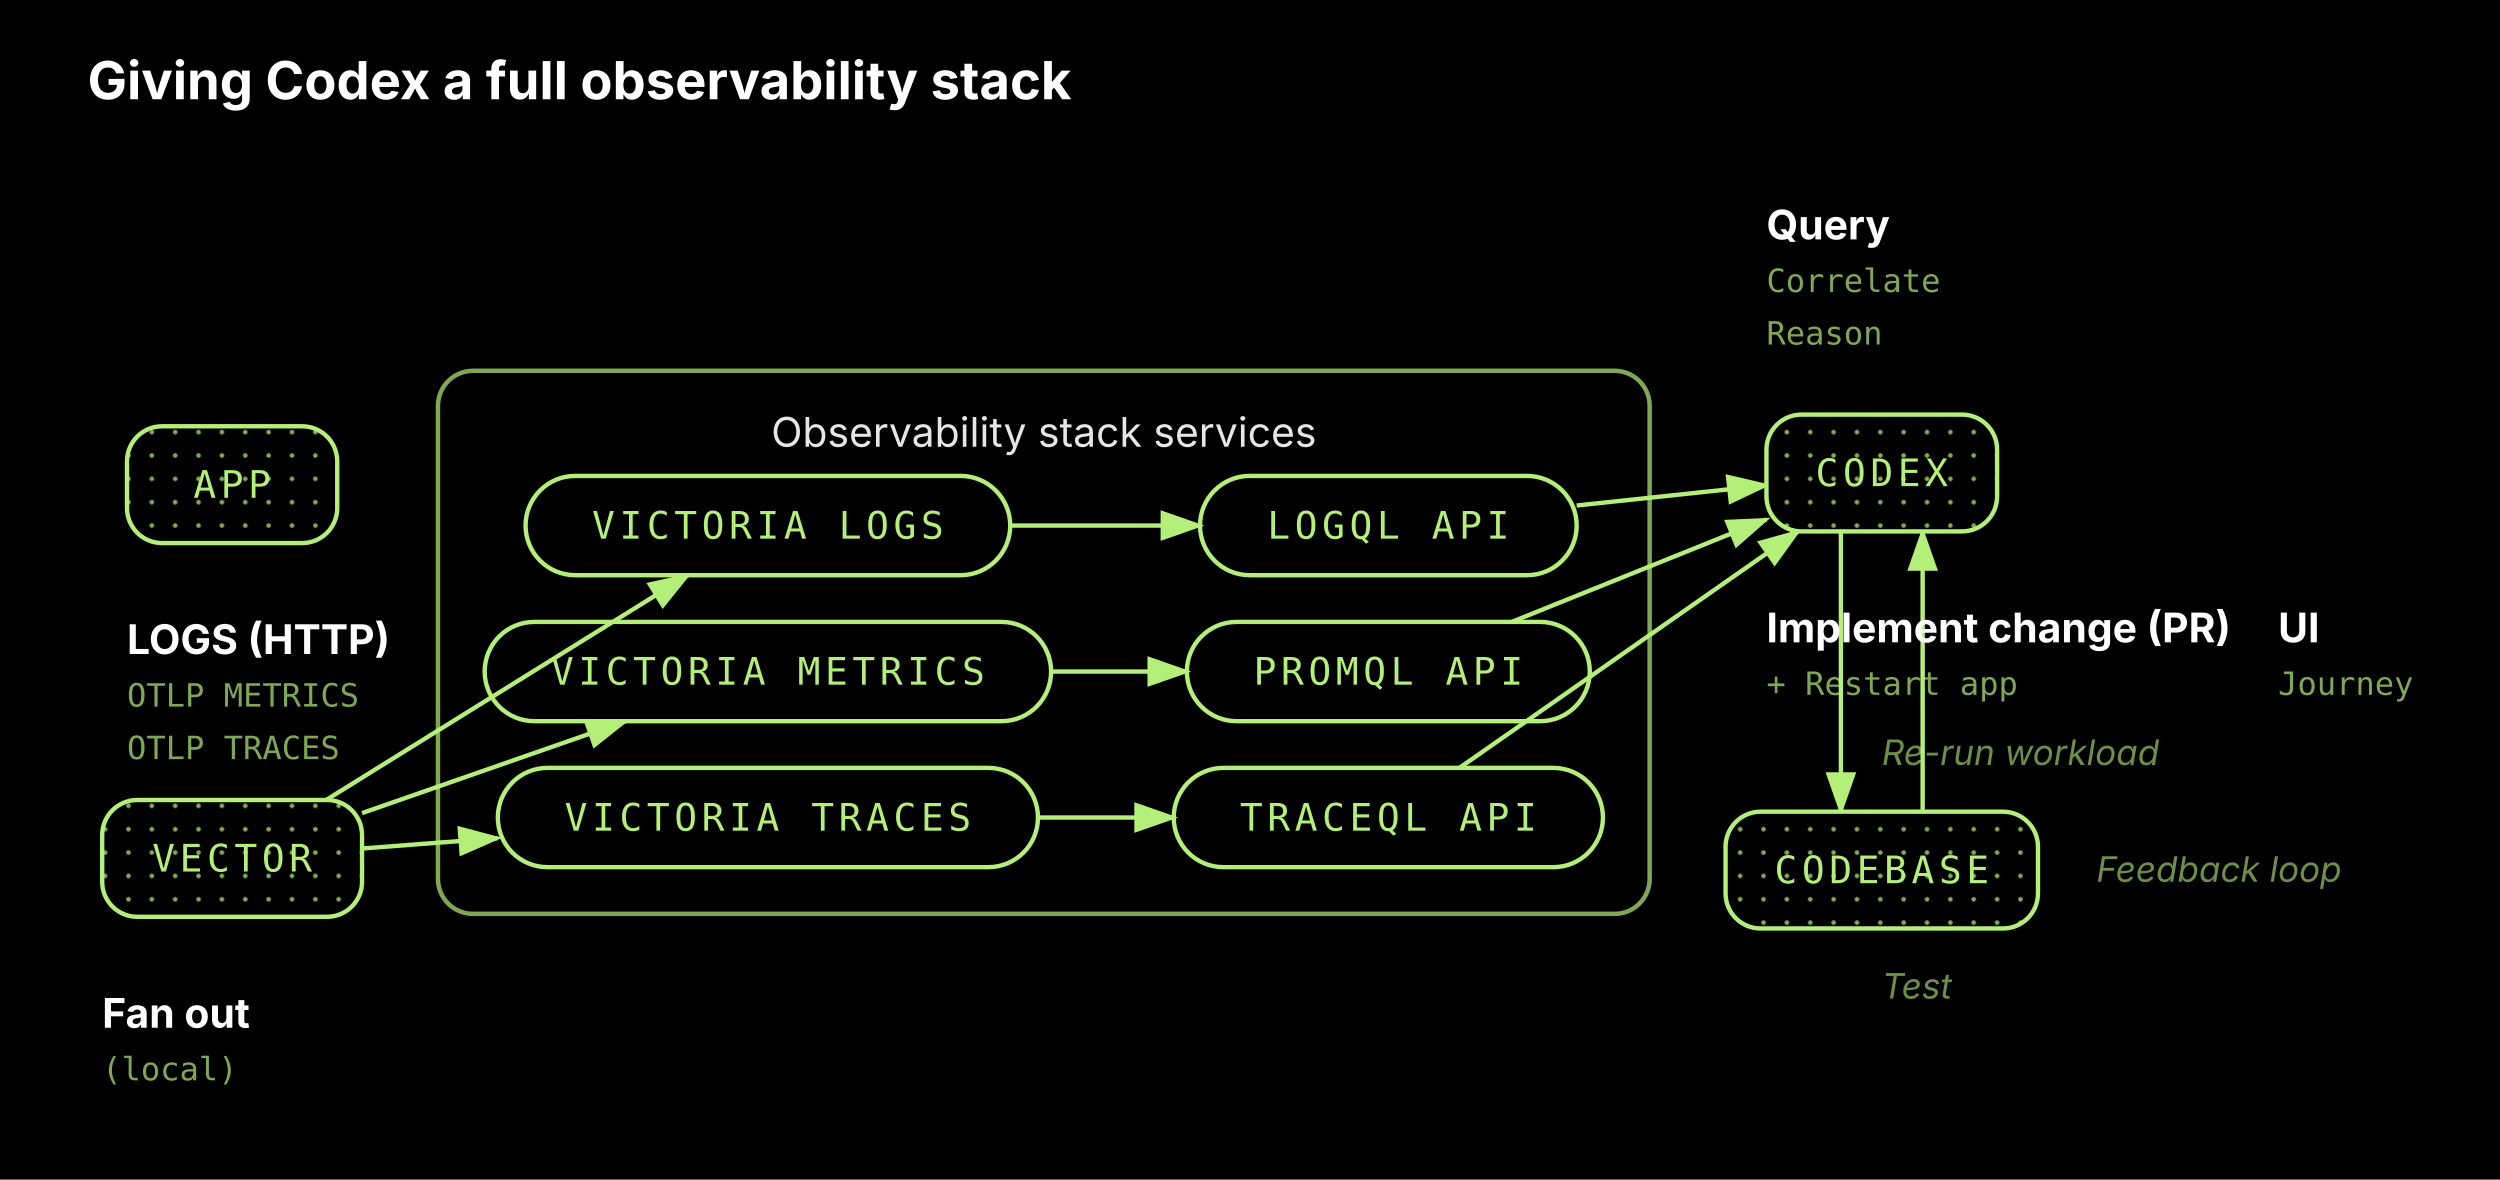
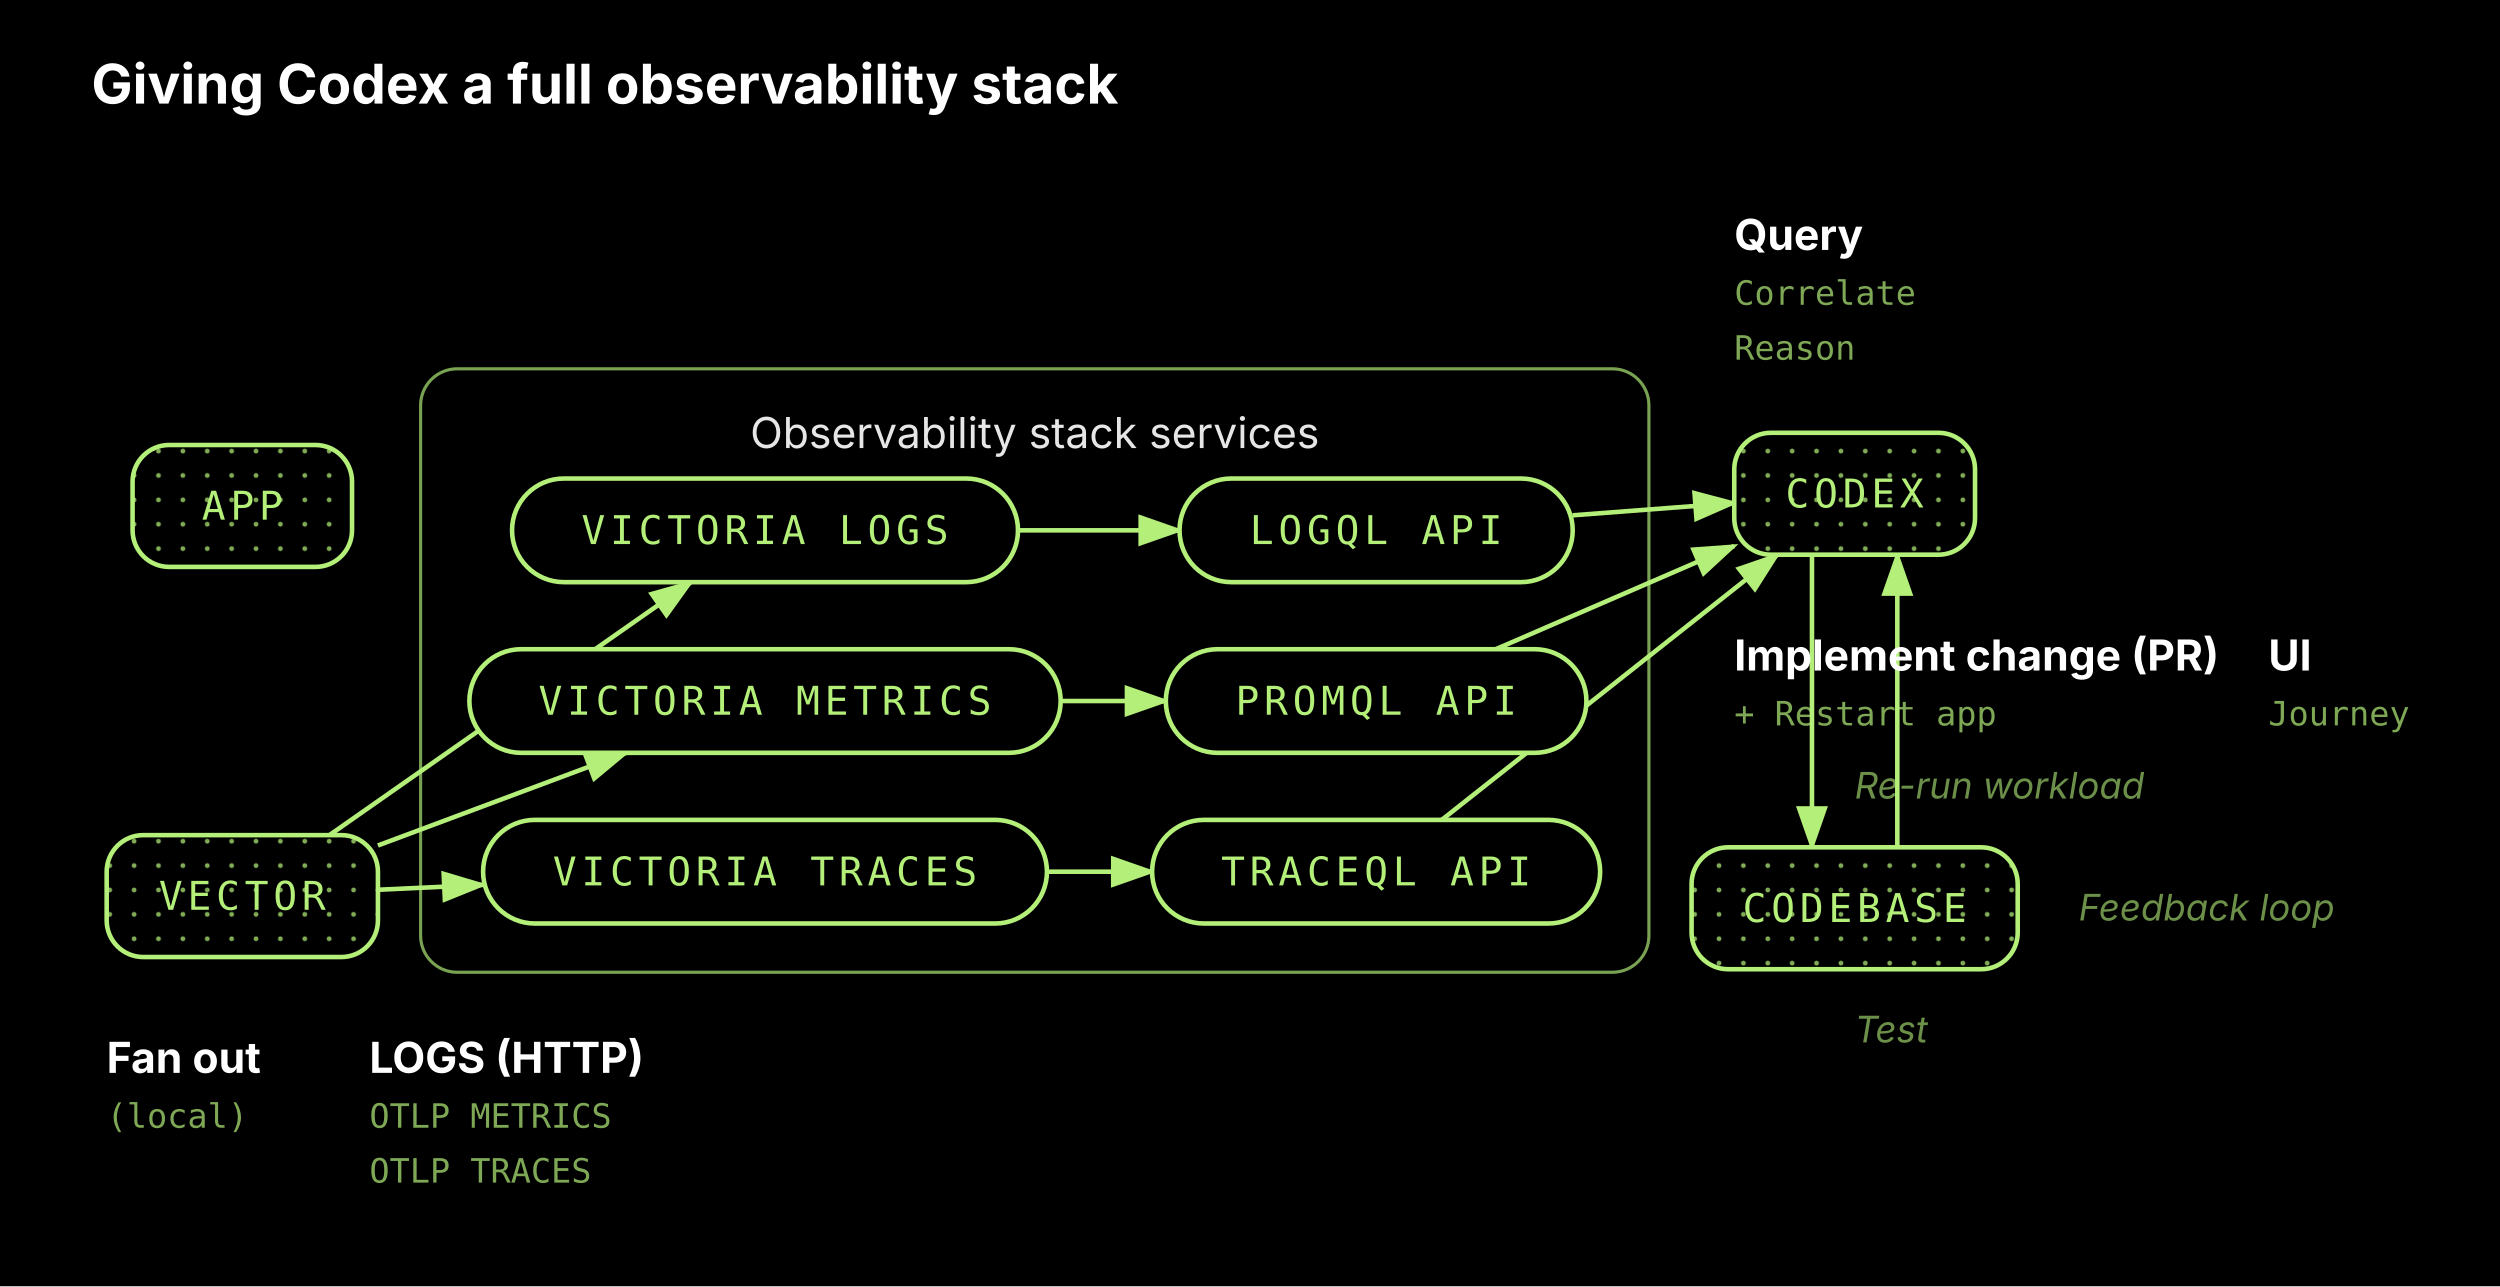
- <svg xmlns="http://www.w3.org/2000/svg" viewBox="0 0 856.24 404" width="856.24" height="404">
+ <svg xmlns="http://www.w3.org/2000/svg" viewBox="0 0 820.24 422" width="820.24" height="422">
  <defs>
    <pattern id="dotgrid" width="8" height="8" patternUnits="userSpaceOnUse">
      <rect width="8" height="8" fill="#000000" />
      <circle cx="4" cy="4" r="0.8" fill="#b4f079" opacity="0.7" />
    </pattern>
    <pattern id="crosshatch" width="8" height="8" patternUnits="userSpaceOnUse">
      <rect width="8" height="8" fill="#000000" />
      <path d="M0 8L8 0M-1 1L1 -1M7 9L9 7" stroke="#b4f079" stroke-width="0.8" opacity="0.2" />
    </pattern>
    <pattern id="hero" width="6" height="6" patternUnits="userSpaceOnUse">
      <rect width="6" height="6" fill="#3d6b23" />
      <circle cx="3" cy="3" r="0.6" fill="#5a9a35" opacity="0.5" />
    </pattern>
    <marker id="arrowhead" markerWidth="10" markerHeight="7" refX="9" refY="3.5" orient="auto" markerUnits="strokeWidth">
      <polygon points="0 0, 10 3.5, 0 7" fill="#b4f079" />
    </marker>
    <marker id="arrowhead-reverse" markerWidth="10" markerHeight="7" refX="1" refY="3.5" orient="auto" markerUnits="strokeWidth">
      <polygon points="10 0, 0 3.5, 10 7" fill="#b4f079" />
    </marker>
  </defs>
  <rect width="100%" height="100%" fill="#000000" />
  <g class="diagram">
    <text x="30" y="34" font-family="'Inter', 'Helvetica Neue', Arial, sans-serif" font-size="18" fill="#ffffff" font-weight="700">Giving Codex a full observability stack</text>
-     <rect x="150" y="127" width="415" height="186" rx="12" fill="transparent" stroke="#b4f079" stroke-width="1.5" opacity="0.5" />
-     <rect x="150" y="127" width="415" height="186" rx="12" fill="none" stroke="#b4f079" stroke-width="1.5" opacity="0.4" />
-     <text x="357.5" y="153" font-family="'Inter', 'Helvetica Neue', Arial, sans-serif" font-size="14" fill="#ffffff" opacity="0.9" text-anchor="middle">Observability stack services</text>
-     <line x1="111.693" y1="274" x2="235.636" y2="197" stroke="#b4f079" stroke-width="1.5" marker-end="url(#arrowhead)" />
-     <line x1="124" y1="278.48" x2="214.258" y2="247" stroke="#b4f079" stroke-width="1.5" marker-end="url(#arrowhead)" />
-     <line x1="124" y1="290.605" x2="170.5" y2="287.057" stroke="#b4f079" stroke-width="1.5" marker-end="url(#arrowhead)" />
-     <line x1="540" y1="173.13" x2="605" y2="166.207" stroke="#b4f079" stroke-width="1.5" marker-end="url(#arrowhead)" />
-     <line x1="517.75" y1="213" x2="605" y2="177.893" stroke="#b4f079" stroke-width="1.5" marker-end="url(#arrowhead)" />
-     <line x1="499.847" y1="263" x2="615.856" y2="182" stroke="#b4f079" stroke-width="1.5" marker-end="url(#arrowhead)" />
-     <line x1="630.5" y1="182" x2="630.5" y2="278" stroke="#b4f079" stroke-width="1.5" marker-end="url(#arrowhead)" />
-     <line x1="658.5" y1="278" x2="658.5" y2="182" stroke="#b4f079" stroke-width="1.5" marker-end="url(#arrowhead)" />
-     <line x1="346" y1="180" x2="411" y2="180" stroke="#b4f079" stroke-width="1.5" marker-end="url(#arrowhead)" />
-     <line x1="360" y1="230" x2="406.5" y2="230" stroke="#b4f079" stroke-width="1.5" marker-end="url(#arrowhead)" />
-     <line x1="355.5" y1="280" x2="402" y2="280" stroke="#b4f079" stroke-width="1.5" marker-end="url(#arrowhead)" />
+     <rect x="138" y="121" width="403" height="198" rx="12" fill="transparent" stroke="#b4f079" stroke-width="1" opacity="0.35" />
+     <rect x="138" y="121" width="403" height="198" rx="12" fill="none" stroke="#b4f079" stroke-width="1" opacity="0.5" />
+     <text x="339.5" y="147" font-family="'Inter', 'Helvetica Neue', Arial, sans-serif" font-size="14" fill="#ffffff" opacity="0.9" text-anchor="middle">Observability stack services</text>
+     <line x1="108.083" y1="274" x2="226.704" y2="191" stroke="#b4f079" stroke-width="1.5" marker-end="url(#arrowhead)" />
+     <line x1="124" y1="277.394" x2="205.445" y2="247" stroke="#b4f079" stroke-width="1.5" marker-end="url(#arrowhead)" />
+     <line x1="124" y1="291.924" x2="158.5" y2="290.315" stroke="#b4f079" stroke-width="1.5" marker-end="url(#arrowhead)" />
+     <line x1="516" y1="169.07" x2="569" y2="165.019" stroke="#b4f079" stroke-width="1.5" marker-end="url(#arrowhead)" />
+     <line x1="490.75" y1="213" x2="569" y2="179.108" stroke="#b4f079" stroke-width="1.5" marker-end="url(#arrowhead)" />
+     <line x1="473.024" y1="269" x2="583.177" y2="182" stroke="#b4f079" stroke-width="1.5" marker-end="url(#arrowhead)" />
+     <line x1="594.5" y1="182" x2="594.5" y2="278" stroke="#b4f079" stroke-width="1.5" marker-end="url(#arrowhead)" />
+     <line x1="622.5" y1="278" x2="622.5" y2="182" stroke="#b4f079" stroke-width="1.5" marker-end="url(#arrowhead)" />
+     <line x1="334" y1="174" x2="387" y2="174" stroke="#b4f079" stroke-width="1.5" marker-end="url(#arrowhead)" />
+     <line x1="348" y1="230" x2="382.5" y2="230" stroke="#b4f079" stroke-width="1.5" marker-end="url(#arrowhead)" />
+     <line x1="343.5" y1="286" x2="378" y2="286" stroke="#b4f079" stroke-width="1.5" marker-end="url(#arrowhead)" />
    <rect x="43.5" y="146" width="72" height="40" rx="12" fill="url(#dotgrid)" stroke="#b4f079" stroke-width="1.5" />
    <text x="79.5" y="166" font-family="'JetBrains Mono', 'Fira Code', 'SF Mono', 'Cascadia Code', monospace" font-size="13" fill="#b4f079" text-anchor="middle" dominant-baseline="central" letter-spacing="0.12em">APP</text>
    <rect x="35" y="274" width="89" height="40" rx="12" fill="url(#dotgrid)" stroke="#b4f079" stroke-width="1.5" />
    <text x="79.5" y="294" font-family="'JetBrains Mono', 'Fira Code', 'SF Mono', 'Cascadia Code', monospace" font-size="13" fill="#b4f079" text-anchor="middle" dominant-baseline="central" letter-spacing="0.12em">VECTOR</text>
-     <rect x="605" y="142" width="79" height="40" rx="12" fill="url(#dotgrid)" stroke="#b4f079" stroke-width="1.5" />
-     <text x="644.5" y="162" font-family="'JetBrains Mono', 'Fira Code', 'SF Mono', 'Cascadia Code', monospace" font-size="13" fill="#b4f079" text-anchor="middle" dominant-baseline="central" letter-spacing="0.12em">CODEX</text>
-     <rect x="591" y="278" width="107" height="40" rx="12" fill="url(#dotgrid)" stroke="#b4f079" stroke-width="1.5" />
-     <text x="644.5" y="298" font-family="'JetBrains Mono', 'Fira Code', 'SF Mono', 'Cascadia Code', monospace" font-size="13" fill="#b4f079" text-anchor="middle" dominant-baseline="central" letter-spacing="0.12em">CODEBASE</text>
-     <rect x="180" y="163" width="166" height="34" rx="17" fill="transparent" stroke="#b4f079" stroke-width="1.5" />
-     <text x="263" y="180" font-family="'JetBrains Mono', 'Fira Code', 'SF Mono', 'Cascadia Code', monospace" font-size="13" fill="#b4f079" text-anchor="middle" dominant-baseline="central" letter-spacing="0.12em">VICTORIA LOGS</text>
-     <rect x="411" y="163" width="129" height="34" rx="17" fill="transparent" stroke="#b4f079" stroke-width="1.5" />
-     <text x="475.5" y="180" font-family="'JetBrains Mono', 'Fira Code', 'SF Mono', 'Cascadia Code', monospace" font-size="13" fill="#b4f079" text-anchor="middle" dominant-baseline="central" letter-spacing="0.12em">LOGQL API</text>
-     <rect x="166" y="213" width="194" height="34" rx="17" fill="transparent" stroke="#b4f079" stroke-width="1.5" />
-     <text x="263" y="230" font-family="'JetBrains Mono', 'Fira Code', 'SF Mono', 'Cascadia Code', monospace" font-size="13" fill="#b4f079" text-anchor="middle" dominant-baseline="central" letter-spacing="0.12em">VICTORIA METRICS</text>
-     <rect x="406.5" y="213" width="138" height="34" rx="17" fill="transparent" stroke="#b4f079" stroke-width="1.5" />
-     <text x="475.5" y="230" font-family="'JetBrains Mono', 'Fira Code', 'SF Mono', 'Cascadia Code', monospace" font-size="13" fill="#b4f079" text-anchor="middle" dominant-baseline="central" letter-spacing="0.12em">PROMQL API</text>
-     <rect x="170.5" y="263" width="185" height="34" rx="17" fill="transparent" stroke="#b4f079" stroke-width="1.5" />
-     <text x="263" y="280" font-family="'JetBrains Mono', 'Fira Code', 'SF Mono', 'Cascadia Code', monospace" font-size="13" fill="#b4f079" text-anchor="middle" dominant-baseline="central" letter-spacing="0.12em">VICTORIA TRACES</text>
-     <rect x="402" y="263" width="147" height="34" rx="17" fill="transparent" stroke="#b4f079" stroke-width="1.5" />
-     <text x="475.5" y="280" font-family="'JetBrains Mono', 'Fira Code', 'SF Mono', 'Cascadia Code', monospace" font-size="13" fill="#b4f079" text-anchor="middle" dominant-baseline="central" letter-spacing="0.12em">TRACEQL API</text>
-     <text x="43.5" y="224" font-family="'Inter', 'Helvetica Neue', Arial, sans-serif" font-size="14" fill="#ffffff" font-weight="700">LOGS (HTTP)</text>
-     <text x="43.5" y="242" font-family="'JetBrains Mono', 'Fira Code', 'SF Mono', 'Cascadia Code', monospace" font-size="11" fill="#b4f079" opacity="0.7">OTLP METRICS</text>
-     <text x="43.5" y="260" font-family="'JetBrains Mono', 'Fira Code', 'SF Mono', 'Cascadia Code', monospace" font-size="11" fill="#b4f079" opacity="0.7">OTLP TRACES</text>
+     <rect x="569" y="142" width="79" height="40" rx="12" fill="url(#dotgrid)" stroke="#b4f079" stroke-width="1.5" />
+     <text x="608.5" y="162" font-family="'JetBrains Mono', 'Fira Code', 'SF Mono', 'Cascadia Code', monospace" font-size="13" fill="#b4f079" text-anchor="middle" dominant-baseline="central" letter-spacing="0.12em">CODEX</text>
+     <rect x="555" y="278" width="107" height="40" rx="12" fill="url(#dotgrid)" stroke="#b4f079" stroke-width="1.5" />
+     <text x="608.5" y="298" font-family="'JetBrains Mono', 'Fira Code', 'SF Mono', 'Cascadia Code', monospace" font-size="13" fill="#b4f079" text-anchor="middle" dominant-baseline="central" letter-spacing="0.12em">CODEBASE</text>
+     <rect x="168" y="157" width="166" height="34" rx="17" fill="#000000" stroke="#b4f079" stroke-width="1.5" />
+     <text x="251" y="174" font-family="'JetBrains Mono', 'Fira Code', 'SF Mono', 'Cascadia Code', monospace" font-size="13" fill="#b4f079" text-anchor="middle" dominant-baseline="central" letter-spacing="0.12em">VICTORIA LOGS</text>
+     <rect x="387" y="157" width="129" height="34" rx="17" fill="#000000" stroke="#b4f079" stroke-width="1.5" />
+     <text x="451.5" y="174" font-family="'JetBrains Mono', 'Fira Code', 'SF Mono', 'Cascadia Code', monospace" font-size="13" fill="#b4f079" text-anchor="middle" dominant-baseline="central" letter-spacing="0.12em">LOGQL API</text>
+     <rect x="154" y="213" width="194" height="34" rx="17" fill="#000000" stroke="#b4f079" stroke-width="1.5" />
+     <text x="251" y="230" font-family="'JetBrains Mono', 'Fira Code', 'SF Mono', 'Cascadia Code', monospace" font-size="13" fill="#b4f079" text-anchor="middle" dominant-baseline="central" letter-spacing="0.12em">VICTORIA METRICS</text>
+     <rect x="382.5" y="213" width="138" height="34" rx="17" fill="#000000" stroke="#b4f079" stroke-width="1.5" />
+     <text x="451.5" y="230" font-family="'JetBrains Mono', 'Fira Code', 'SF Mono', 'Cascadia Code', monospace" font-size="13" fill="#b4f079" text-anchor="middle" dominant-baseline="central" letter-spacing="0.12em">PROMQL API</text>
+     <rect x="158.5" y="269" width="185" height="34" rx="17" fill="#000000" stroke="#b4f079" stroke-width="1.5" />
+     <text x="251" y="286" font-family="'JetBrains Mono', 'Fira Code', 'SF Mono', 'Cascadia Code', monospace" font-size="13" fill="#b4f079" text-anchor="middle" dominant-baseline="central" letter-spacing="0.12em">VICTORIA TRACES</text>
+     <rect x="378" y="269" width="147" height="34" rx="17" fill="#000000" stroke="#b4f079" stroke-width="1.5" />
+     <text x="451.5" y="286" font-family="'JetBrains Mono', 'Fira Code', 'SF Mono', 'Cascadia Code', monospace" font-size="13" fill="#b4f079" text-anchor="middle" dominant-baseline="central" letter-spacing="0.12em">TRACEQL API</text>
+     <text x="121.2" y="352" font-family="'Inter', 'Helvetica Neue', Arial, sans-serif" font-size="14" fill="#ffffff" font-weight="700">LOGS (HTTP)</text>
+     <text x="121.2" y="370" font-family="'JetBrains Mono', 'Fira Code', 'SF Mono', 'Cascadia Code', monospace" font-size="11" fill="#b4f079" opacity="0.7">OTLP METRICS</text>
+     <text x="121.2" y="388" font-family="'JetBrains Mono', 'Fira Code', 'SF Mono', 'Cascadia Code', monospace" font-size="11" fill="#b4f079" opacity="0.7">OTLP TRACES</text>
    <text x="35" y="352" font-family="'Inter', 'Helvetica Neue', Arial, sans-serif" font-size="14" fill="#ffffff" font-weight="700">Fan out</text>
    <text x="35" y="370" font-family="'JetBrains Mono', 'Fira Code', 'SF Mono', 'Cascadia Code', monospace" font-size="11" fill="#b4f079" opacity="0.7">(local)</text>
-     <text x="605" y="82" font-family="'Inter', 'Helvetica Neue', Arial, sans-serif" font-size="14" fill="#ffffff" font-weight="700">Query</text>
-     <text x="605" y="100" font-family="'JetBrains Mono', 'Fira Code', 'SF Mono', 'Cascadia Code', monospace" font-size="11" fill="#b4f079" opacity="0.7">Correlate</text>
-     <text x="605" y="118" font-family="'JetBrains Mono', 'Fira Code', 'SF Mono', 'Cascadia Code', monospace" font-size="11" fill="#b4f079" opacity="0.7">Reason</text>
-     <text x="605" y="220" font-family="'Inter', 'Helvetica Neue', Arial, sans-serif" font-size="14" fill="#ffffff" font-weight="700">Implement change (PR)</text>
-     <text x="605" y="238" font-family="'JetBrains Mono', 'Fira Code', 'SF Mono', 'Cascadia Code', monospace" font-size="11" fill="#b4f079" opacity="0.7">+ Restart app</text>
-     <text x="780.24" y="220" font-family="'Inter', 'Helvetica Neue', Arial, sans-serif" font-size="14" fill="#ffffff" font-weight="700">UI</text>
-     <text x="780.24" y="238" font-family="'JetBrains Mono', 'Fira Code', 'SF Mono', 'Cascadia Code', monospace" font-size="11" fill="#b4f079" opacity="0.7">Journey</text>
-     <text x="644.5" y="262" font-family="'Inter', 'Helvetica Neue', Arial, sans-serif" font-size="12" fill="#b4f079" opacity="0.6" font-style="italic">Re-run workload</text>
-     <text x="718" y="302" font-family="'Inter', 'Helvetica Neue', Arial, sans-serif" font-size="12" fill="#b4f079" opacity="0.6" font-style="italic">Feedback loop</text>
-     <text x="644.5" y="342" font-family="'Inter', 'Helvetica Neue', Arial, sans-serif" font-size="12" fill="#b4f079" opacity="0.6" font-style="italic">Test</text>
+     <text x="569" y="82" font-family="'Inter', 'Helvetica Neue', Arial, sans-serif" font-size="14" fill="#ffffff" font-weight="700">Query</text>
+     <text x="569" y="100" font-family="'JetBrains Mono', 'Fira Code', 'SF Mono', 'Cascadia Code', monospace" font-size="11" fill="#b4f079" opacity="0.7">Correlate</text>
+     <text x="569" y="118" font-family="'JetBrains Mono', 'Fira Code', 'SF Mono', 'Cascadia Code', monospace" font-size="11" fill="#b4f079" opacity="0.7">Reason</text>
+     <text x="569" y="220" font-family="'Inter', 'Helvetica Neue', Arial, sans-serif" font-size="14" fill="#ffffff" font-weight="700">Implement change (PR)</text>
+     <text x="569" y="238" font-family="'JetBrains Mono', 'Fira Code', 'SF Mono', 'Cascadia Code', monospace" font-size="11" fill="#b4f079" opacity="0.7">+ Restart app</text>
+     <text x="744.24" y="220" font-family="'Inter', 'Helvetica Neue', Arial, sans-serif" font-size="14" fill="#ffffff" font-weight="700">UI</text>
+     <text x="744.24" y="238" font-family="'JetBrains Mono', 'Fira Code', 'SF Mono', 'Cascadia Code', monospace" font-size="11" fill="#b4f079" opacity="0.7">Journey</text>
+     <text x="608.5" y="262" font-family="'Inter', 'Helvetica Neue', Arial, sans-serif" font-size="12" fill="#b4f079" opacity="0.6" font-style="italic">Re-run workload</text>
+     <text x="682" y="302" font-family="'Inter', 'Helvetica Neue', Arial, sans-serif" font-size="12" fill="#b4f079" opacity="0.6" font-style="italic">Feedback loop</text>
+     <text x="608.5" y="342" font-family="'Inter', 'Helvetica Neue', Arial, sans-serif" font-size="12" fill="#b4f079" opacity="0.6" font-style="italic">Test</text>
  </g>
</svg>
